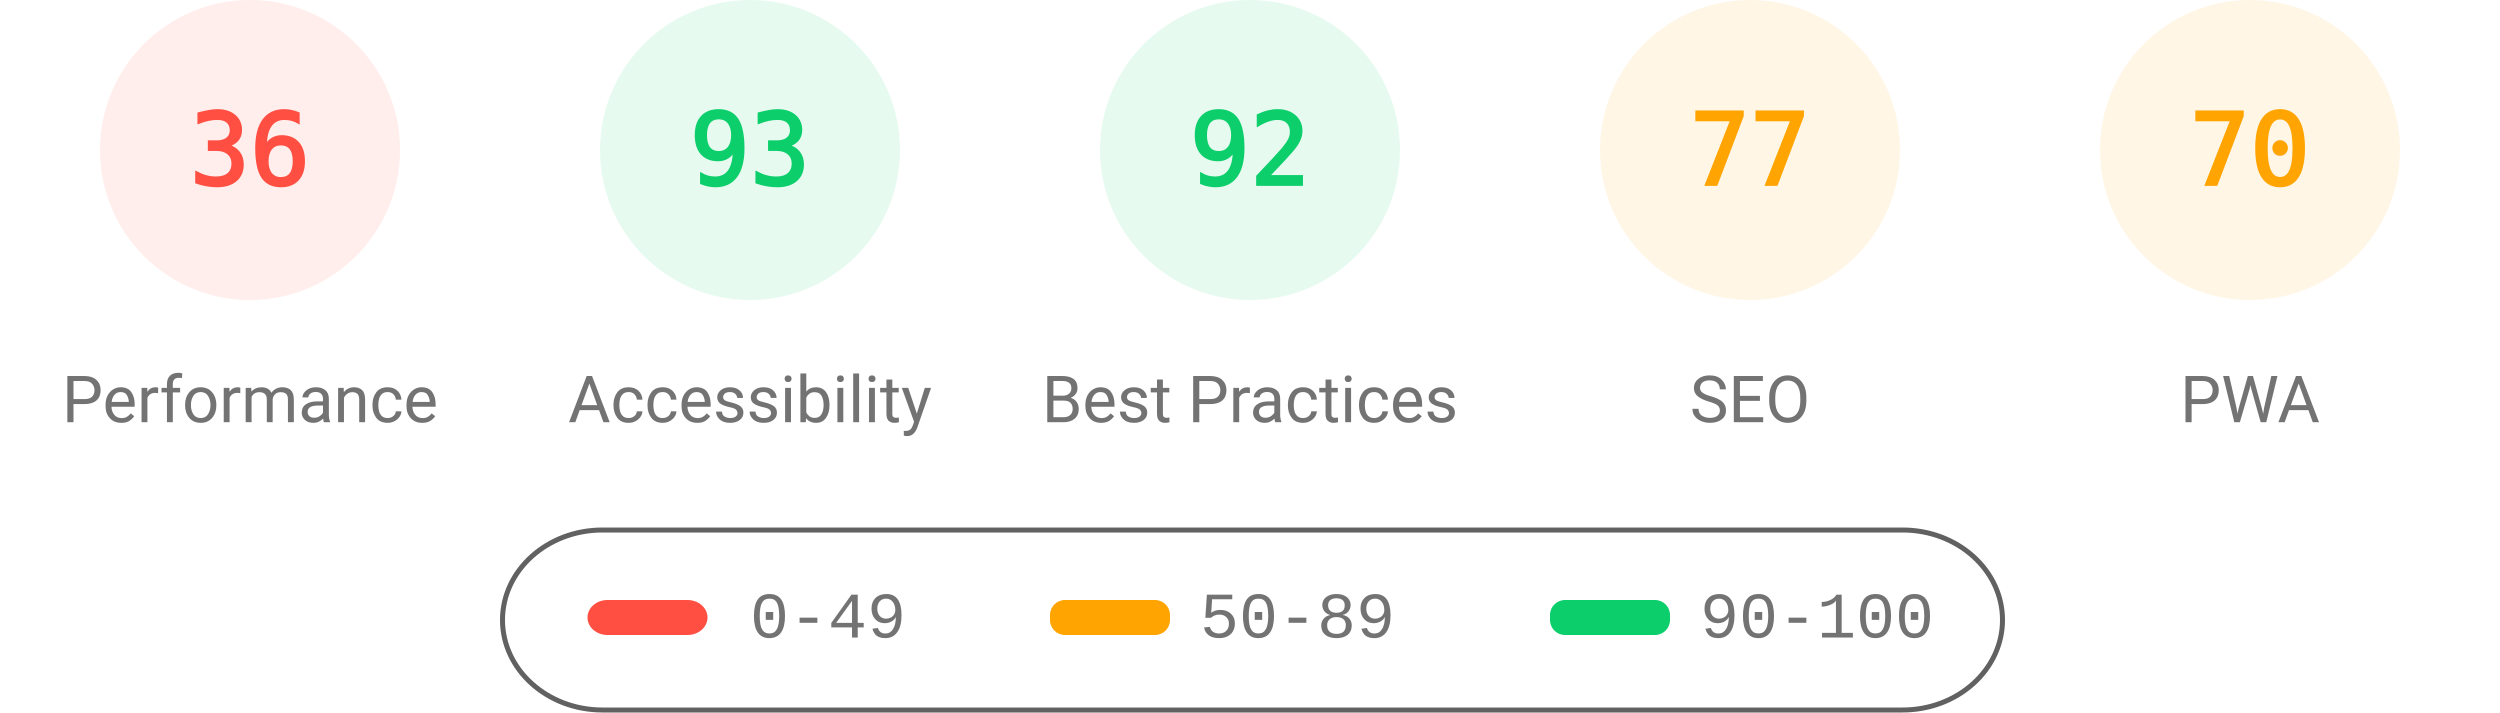
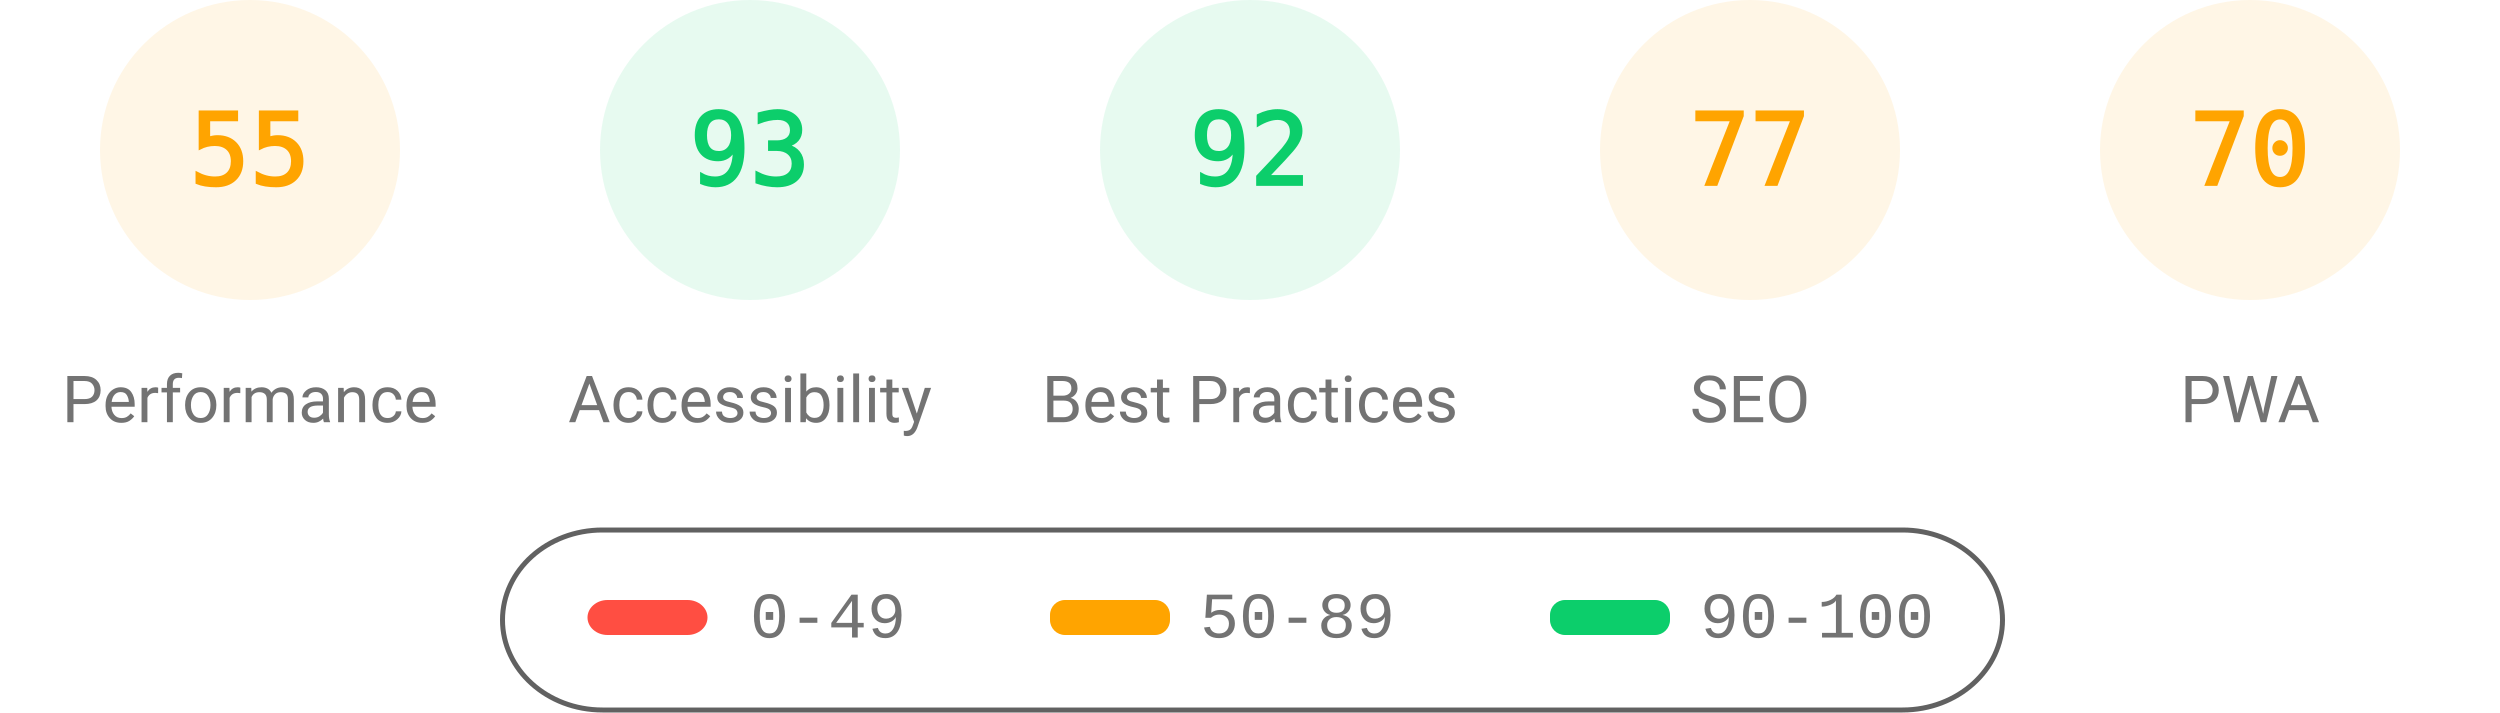
<svg xmlns="http://www.w3.org/2000/svg" fill="none" width="1000" height="285">
  <style>.gauge-base{opacity:.1}.gauge-arc{fill:none;animation-delay:250ms;stroke-linecap:round;transform:rotate(-90deg);transform-origin:100px 60px;animation:load-gauge 1s ease forwards}.guage-text{font-size:40px;font-family:monospace;text-align:center}.guage-red{color:#ff4e42;fill:#ff4e42;stroke:#ff4e42}.guage-orange{color:#ffa400;fill:#ffa400;stroke:#ffa400}.guage-green{color:#0cce6b;fill:#0cce6b;stroke:#0cce6b}.guage-undefined{color:#5c5c5c;fill:#5c5c5c;stroke:#5c5c5c}.guage-title{color:#737373;fill:#737373;stroke:none;font-size:26px;line-height:26px;font-family:Roboto,Halvetica,Arial,sans-serif}@keyframes load-gauge{from{stroke-dasharray:0 352.858}}</style>
-   <svg class="guage-div guage-perf guage-red" viewBox="0 0 200 200" width="200" height="200">
+   <svg class="guage-div guage-perf guage-orange" viewBox="0 0 200 200" width="200" height="200">
    <circle class="gauge-base" r="56" cx="100" cy="60" stroke-width="8" />
-     <circle class="gauge-arc guage-arc-1" r="56" cx="100" cy="60" stroke-width="8" style="stroke-dasharray:126.669,351.858" />
-     <text class="guage-text" x="100" y="60" alignment-baseline="central" dominant-baseline="central" text-anchor="middle">36</text>
+     <circle class="gauge-arc guage-arc-1" r="56" cx="100" cy="60" stroke-width="8" style="stroke-dasharray:193.522,351.858" />
+     <text class="guage-text" x="100" y="60" alignment-baseline="central" dominant-baseline="central" text-anchor="middle">55</text>
    <text class="guage-title" x="100" y="160" alignment-baseline="central" dominant-baseline="central" text-anchor="middle">Performance</text>
  </svg>
  <svg class="guage-div guage-acc guage-green" viewBox="0 0 200 200" width="200" height="200" x="200">
    <circle class="gauge-base" r="56" cx="100" cy="60" stroke-width="8" />
    <circle class="gauge-arc guage-arc-2" r="56" cx="100" cy="60" stroke-width="8" style="stroke-dasharray:327.228,351.858" />
    <text class="guage-text" x="100" y="60" alignment-baseline="central" dominant-baseline="central" text-anchor="middle">93</text>
    <text class="guage-title" x="100" y="160" alignment-baseline="central" dominant-baseline="central" text-anchor="middle">Accessibility</text>
  </svg>
  <svg class="guage-div guage-best guage-green" viewBox="0 0 200 200" width="200" height="200" x="400">
    <circle class="gauge-base" r="56" cx="100" cy="60" stroke-width="8" />
    <circle class="gauge-arc guage-arc-3" r="56" cx="100" cy="60" stroke-width="8" style="stroke-dasharray:323.709,351.858" />
    <text class="guage-text" x="100" y="60" alignment-baseline="central" dominant-baseline="central" text-anchor="middle">92</text>
    <text class="guage-title" x="100" y="160" alignment-baseline="central" dominant-baseline="central" text-anchor="middle">Best Practices</text>
  </svg>
  <svg class="guage-div guage-seo guage-orange" viewBox="0 0 200 200" width="200" height="200" x="600">
    <circle class="gauge-base" r="56" cx="100" cy="60" stroke-width="8" />
    <circle class="gauge-arc guage-arc-4" r="56" cx="100" cy="60" stroke-width="8" style="stroke-dasharray:270.931,351.858" />
    <text class="guage-text" x="100" y="60" alignment-baseline="central" dominant-baseline="central" text-anchor="middle">77</text>
    <text class="guage-title" x="100" y="160" alignment-baseline="central" dominant-baseline="central" text-anchor="middle">SEO</text>
  </svg>
  <svg class="guage-div guage-pwa guage-orange" viewBox="0 0 200 200" width="200" height="200" x="800">
    <circle class="gauge-base" r="56" cx="100" cy="60" stroke-width="8" />
    <circle class="gauge-arc guage-arc-4" r="56" cx="100" cy="60" stroke-width="8" style="stroke-dasharray:246.301,351.858" />
    <text class="guage-text" x="100" y="60" alignment-baseline="central" dominant-baseline="central" text-anchor="middle">70</text>
    <text class="guage-title" x="100" y="160" alignment-baseline="central" dominant-baseline="central" text-anchor="middle">PWA</text>
  </svg>
  <svg width="604" height="76" x="200" y="210">
    <path fill="none" id="canvas_background" d="M-1-1h604v80H-1z" />
    <rect fill-opacity="0" stroke="#616161" stroke-width="2" rx="40" id="svg_2" height="72" width="600" y="2" x="1" fill="#000" />
    <rect stroke="#000" rx="8" id="svg_3" height="14" width="48" y="30" x="35" stroke-opacity="null" stroke-width="0" fill="#ff4e42" />
    <rect stroke="#000" rx="6" id="svg_4" height="14" width="48" y="30" x="220" stroke-opacity="null" stroke-width="0" fill="#ffa400" />
    <rect stroke="#000" rx="6" id="svg_5" height="14" width="48" y="30" x="420" stroke-opacity="null" stroke-width="0" fill="#0cce6b" />
    <text xml:space="preserve" text-anchor="start" font-family="'Courier New', Courier, monospace" font-size="26" id="svg_6" y="45" x="100" stroke-opacity="null" stroke-width="0" stroke="#000" fill="#737373">0-49</text>
    <text xml:space="preserve" text-anchor="start" font-family="'Courier New', Courier, monospace" font-size="26" id="svg_7" y="45" x="280" stroke-opacity="null" stroke-width="0" stroke="#000" fill="#737373">50-89</text>
    <text xml:space="preserve" text-anchor="start" font-family="'Courier New', Courier, monospace" font-size="26" id="svg_8" y="45" x="480" stroke-opacity="null" stroke-width="0" stroke="#000" fill="#737373">90-100</text>
  </svg>
</svg>
